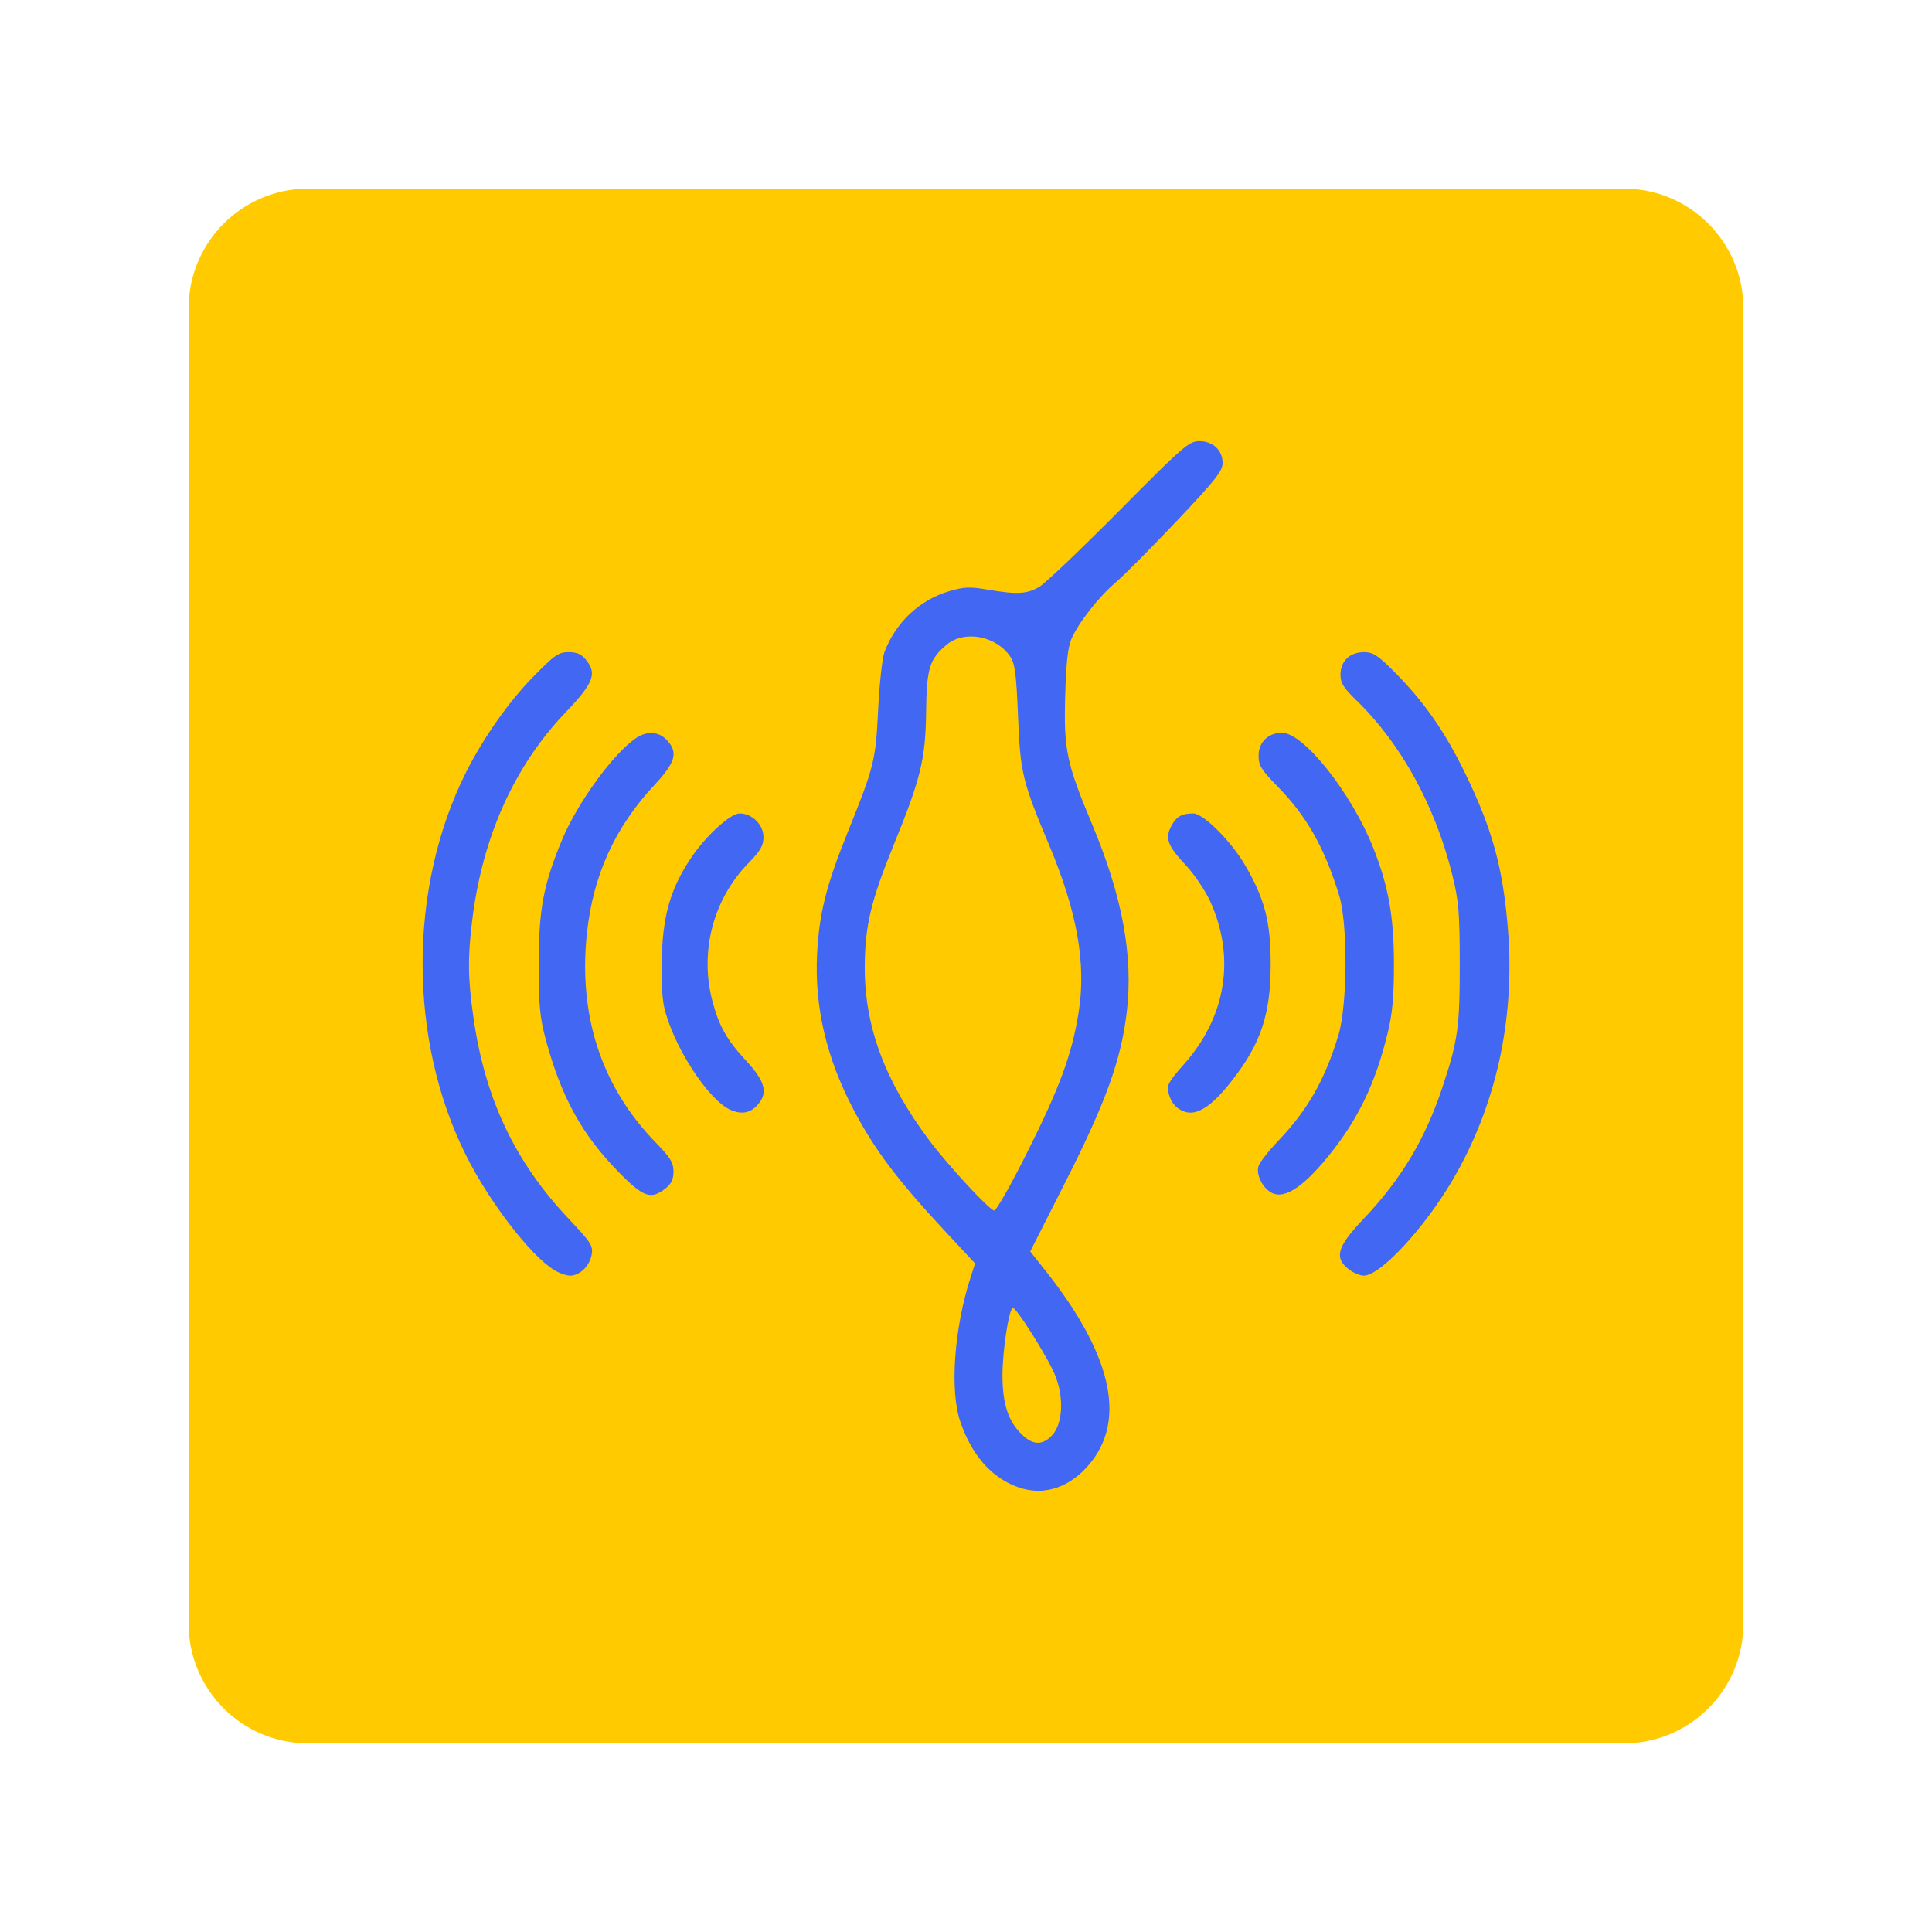
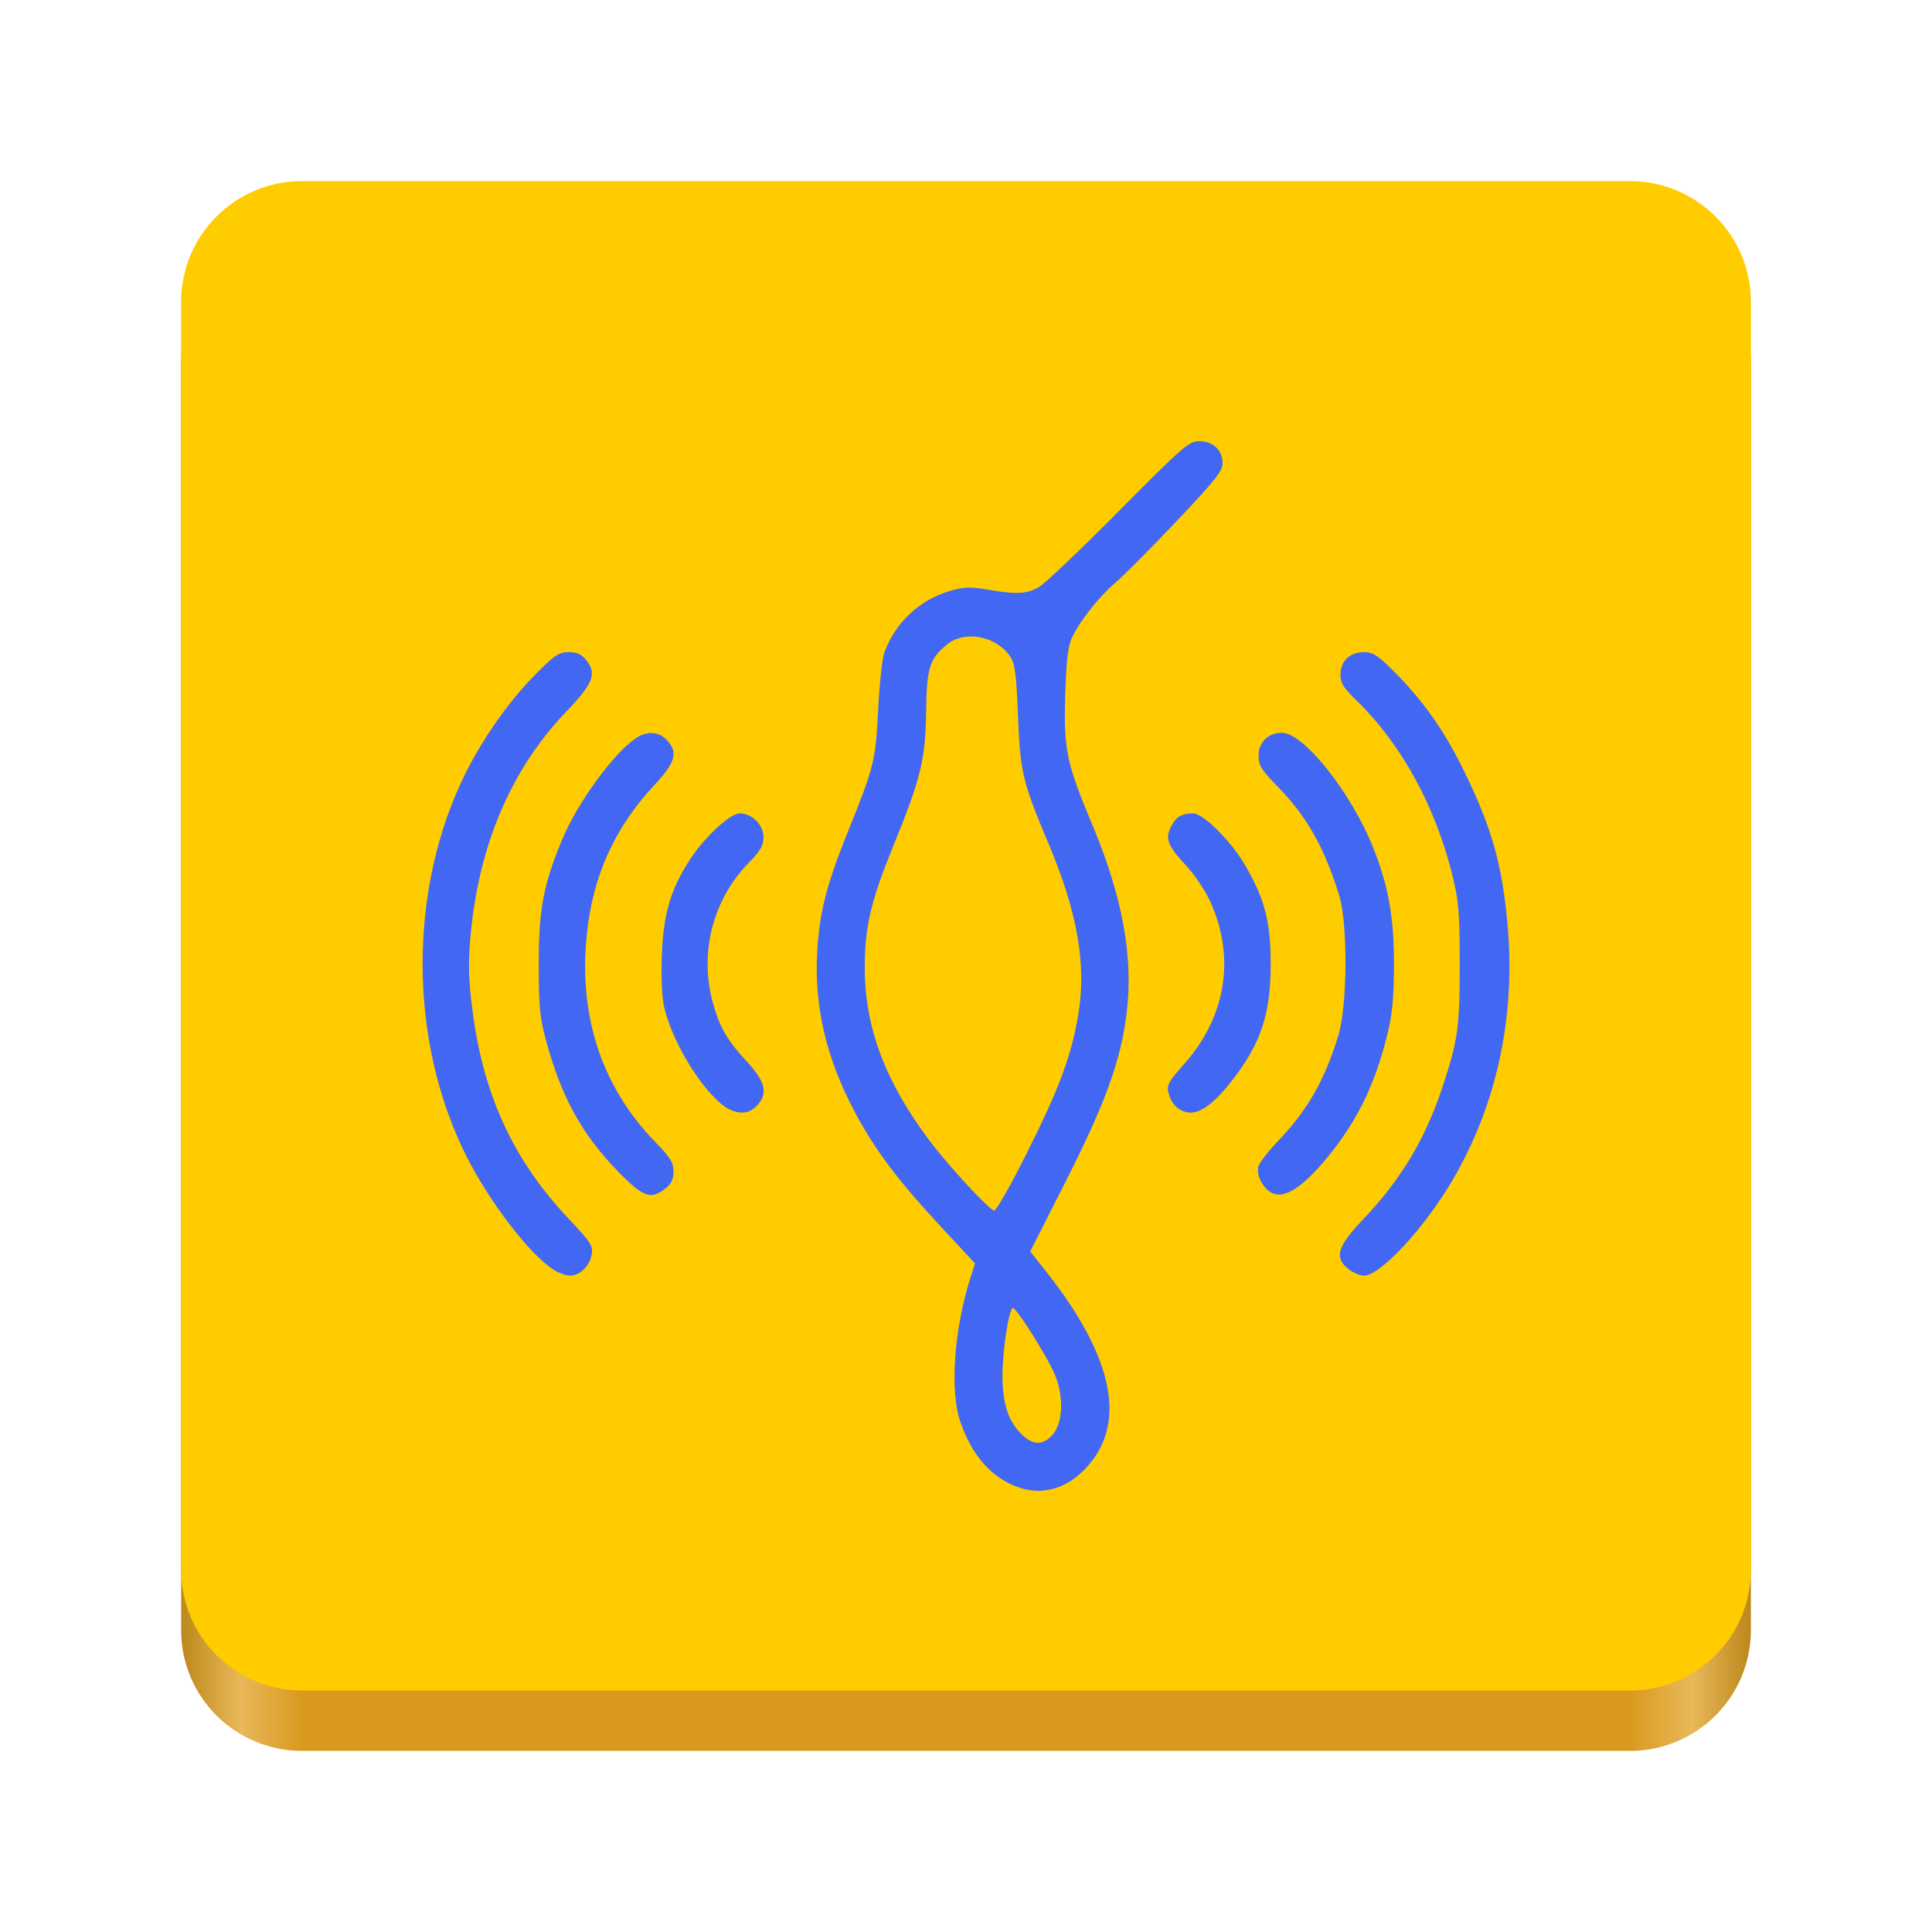
<svg xmlns="http://www.w3.org/2000/svg" height="128px" viewBox="0 0 128 128" width="128px">
-   <path d="m 20.418 12.496 h 87.164 c 4.375 0 7.922 3.547 7.922 7.922 v 87.164 c 0 4.375 -3.547 7.922 -7.922 7.922 h -87.164 c -4.375 0 -7.922 -3.547 -7.922 -7.922 v -87.164 c 0 -4.375 3.547 -7.922 7.922 -7.922 z m 0 0" fill="#ffcb00" />
+   <linearGradient id="a" gradientTransform="matrix(0.232143 0 0 0.328947 -8.566589 263.8269)" gradientUnits="userSpaceOnUse" x1="88.596" x2="536.596" y1="-449.394" y2="-449.394">
+     <stop offset="0" stop-color="#bc881b" />
+     <stop offset="0.038" stop-color="#e9b85a" />
+     <stop offset="0.077" stop-color="#d9991e" />
+     <stop offset="0.923" stop-color="#d9991e" />
+     <stop offset="0.962" stop-color="#e9b85a" />
+     <stop offset="1" stop-color="#bc881b" />
+   </linearGradient>
+   <path d="m 20 16 h 88 c 4.418 0 8 3.582 8 8 v 84 c 0 4.418 -3.582 8 -8 8 h -88 c -4.418 0 -8 -3.582 -8 -8 v -84 c 0 -4.418 3.582 -8 8 -8 z m 0 0" fill="url(#a)" />
+   <path d="m 20 12 h 88 c 4.418 0 8 3.582 8 8 v 84 c 0 4.418 -3.582 8 -8 8 h -88 c -4.418 0 -8 -3.582 -8 -8 v -84 c 0 -4.418 3.582 -8 8 -8 z m 0 0" fill="#ffcc00" />
  <path d="m 67.32 98.484 c -1.695 -0.652 -2.953 -2.117 -3.703 -4.309 c -0.695 -2.039 -0.406 -6.133 0.672 -9.5 l 0.312 -0.969 l -2.062 -2.215 c -3.086 -3.32 -4.586 -5.312 -5.957 -7.914 c -1.832 -3.469 -2.633 -6.879 -2.445 -10.418 c 0.137 -2.633 0.613 -4.523 2.008 -7.98 c 1.773 -4.391 1.871 -4.777 2.035 -8.172 c 0.082 -1.695 0.27 -3.406 0.418 -3.801 c 0.738 -1.969 2.336 -3.469 4.305 -4.043 c 0.961 -0.285 1.359 -0.301 2.531 -0.098 c 1.965 0.332 2.617 0.297 3.441 -0.199 c 0.395 -0.238 2.773 -2.504 5.285 -5.035 c 4.234 -4.27 4.617 -4.602 5.293 -4.602 c 0.91 0 1.547 0.598 1.547 1.453 c 0 0.527 -0.488 1.141 -3.055 3.852 c -1.68 1.773 -3.488 3.594 -4.02 4.047 c -1.133 0.961 -2.477 2.68 -2.945 3.762 c -0.234 0.547 -0.352 1.633 -0.41 3.844 c -0.094 3.484 0.098 4.398 1.785 8.422 c 2.012 4.805 2.738 8.746 2.293 12.469 c -0.379 3.16 -1.391 5.965 -4.066 11.242 l -2.328 4.594 l 1.004 1.262 c 4.617 5.824 5.477 10.309 2.535 13.246 c -0.707 0.707 -2.301 1.895 -4.473 1.062 z m 2.379 -3.387 c 0.723 -0.766 0.805 -2.543 0.191 -4.016 c -0.516 -1.238 -2.645 -4.594 -2.809 -4.43 c -0.273 0.27 -0.66 2.875 -0.664 4.441 c 0 1.957 0.391 3.125 1.348 4.008 c 0.703 0.652 1.316 0.652 1.934 -0.004 z m -1.691 -18.66 c 2.195 -4.367 3 -6.551 3.449 -9.336 c 0.523 -3.238 -0.082 -6.672 -1.965 -11.152 c -1.75 -4.152 -1.898 -4.777 -2.043 -8.449 c -0.109 -2.758 -0.203 -3.52 -0.496 -3.965 c -0.922 -1.406 -3.051 -1.816 -4.238 -0.816 c -1.145 0.965 -1.324 1.547 -1.359 4.496 c -0.039 3.07 -0.363 4.402 -2.133 8.734 c -1.523 3.727 -1.922 5.406 -1.93 8.117 c -0.012 3.945 1.328 7.547 4.27 11.48 c 1.242 1.66 4.012 4.656 4.309 4.656 c 0.137 0 1.102 -1.695 2.137 -3.766 z m -31.297 7.703 c -1.555 -0.949 -4.27 -4.477 -5.809 -7.539 c -3.863 -7.684 -3.871 -17.773 -0.02 -25.449 c 1.133 -2.258 2.848 -4.695 4.465 -6.336 c 1.398 -1.426 1.664 -1.609 2.328 -1.609 c 0.574 0 0.855 0.133 1.191 0.562 c 0.691 0.875 0.426 1.527 -1.391 3.426 c -3.402 3.555 -5.52 8.266 -6.191 13.789 c -0.305 2.488 -0.285 3.855 0.086 6.449 c 0.762 5.344 2.738 9.527 6.262 13.266 c 1.555 1.652 1.68 1.848 1.562 2.449 c -0.145 0.75 -0.793 1.371 -1.43 1.367 c -0.242 0 -0.719 -0.168 -1.055 -0.375 z m 52.641 -0.051 c -0.973 -0.766 -0.762 -1.492 0.969 -3.316 c 2.496 -2.625 4.082 -5.266 5.227 -8.691 c 1.043 -3.125 1.168 -4.02 1.164 -8.219 c -0.004 -3.395 -0.066 -4.16 -0.484 -5.859 c -1.133 -4.602 -3.395 -8.723 -6.363 -11.605 c -0.848 -0.816 -1.055 -1.152 -1.055 -1.695 c 0 -0.898 0.617 -1.496 1.547 -1.496 c 0.613 0 0.918 0.195 2.004 1.285 c 1.953 1.961 3.328 3.914 4.656 6.629 c 1.863 3.805 2.57 6.379 2.895 10.551 c 0.461 5.945 -0.824 11.688 -3.707 16.566 c -1.891 3.199 -4.762 6.277 -5.852 6.277 c -0.254 0 -0.703 -0.191 -1 -0.426 z m -48.355 -6.426 c -2.441 -2.488 -3.809 -4.973 -4.832 -8.77 c -0.398 -1.477 -0.473 -2.25 -0.473 -5.031 c 0 -3.613 0.312 -5.262 1.551 -8.234 c 1.016 -2.445 3.406 -5.727 4.906 -6.734 c 0.711 -0.48 1.5 -0.43 2.027 0.133 c 0.766 0.812 0.586 1.477 -0.793 2.953 c -2.652 2.832 -4.105 6.039 -4.504 9.914 c -0.562 5.461 0.996 10.145 4.594 13.832 c 0.945 0.969 1.148 1.305 1.148 1.887 c 0 0.52 -0.145 0.82 -0.539 1.133 c -0.957 0.754 -1.461 0.574 -3.086 -1.082 z m 43.07 1.246 c -0.523 -0.402 -0.84 -1.156 -0.688 -1.645 c 0.074 -0.25 0.668 -1.012 1.32 -1.695 c 1.945 -2.039 3.078 -4.031 3.973 -6.98 c 0.602 -1.977 0.633 -7.359 0.055 -9.25 c -0.969 -3.172 -2.148 -5.258 -4.09 -7.238 c -1.07 -1.098 -1.254 -1.391 -1.254 -2.031 c 0 -0.895 0.637 -1.52 1.551 -1.52 c 1.445 0 4.609 3.992 6.051 7.629 c 1.012 2.559 1.367 4.57 1.367 7.684 c 0 2.211 -0.098 3.281 -0.426 4.625 c -0.805 3.305 -1.965 5.703 -3.91 8.102 c -1.82 2.234 -3.09 2.98 -3.949 2.32 z m -35.656 -5.371 c -1.504 -0.652 -3.879 -4.348 -4.422 -6.883 c -0.141 -0.668 -0.195 -2.07 -0.137 -3.496 c 0.113 -2.676 0.617 -4.34 1.914 -6.293 c 0.969 -1.461 2.617 -2.973 3.238 -2.973 c 0.824 0 1.578 0.746 1.578 1.562 c 0 0.57 -0.195 0.91 -0.996 1.73 c -2.332 2.395 -3.242 5.855 -2.395 9.105 c 0.434 1.672 0.957 2.602 2.258 4.004 c 1.238 1.336 1.441 2.102 0.773 2.875 c -0.496 0.574 -1.066 0.688 -1.812 0.367 z m 30.012 0.094 c -0.543 -0.219 -0.852 -0.602 -1.02 -1.27 c -0.113 -0.453 0.047 -0.742 1.016 -1.828 c 2.812 -3.148 3.453 -7.078 1.766 -10.801 c -0.328 -0.723 -1.051 -1.801 -1.609 -2.395 c -1.215 -1.297 -1.402 -1.781 -0.984 -2.59 c 0.336 -0.645 0.695 -0.855 1.465 -0.855 c 0.664 0 2.496 1.824 3.418 3.402 c 1.316 2.25 1.711 3.77 1.711 6.566 c 0 3.336 -0.641 5.27 -2.574 7.742 c -1.34 1.723 -2.352 2.363 -3.188 2.027 z m 0 0" fill="#4267f2" />
</svg>
